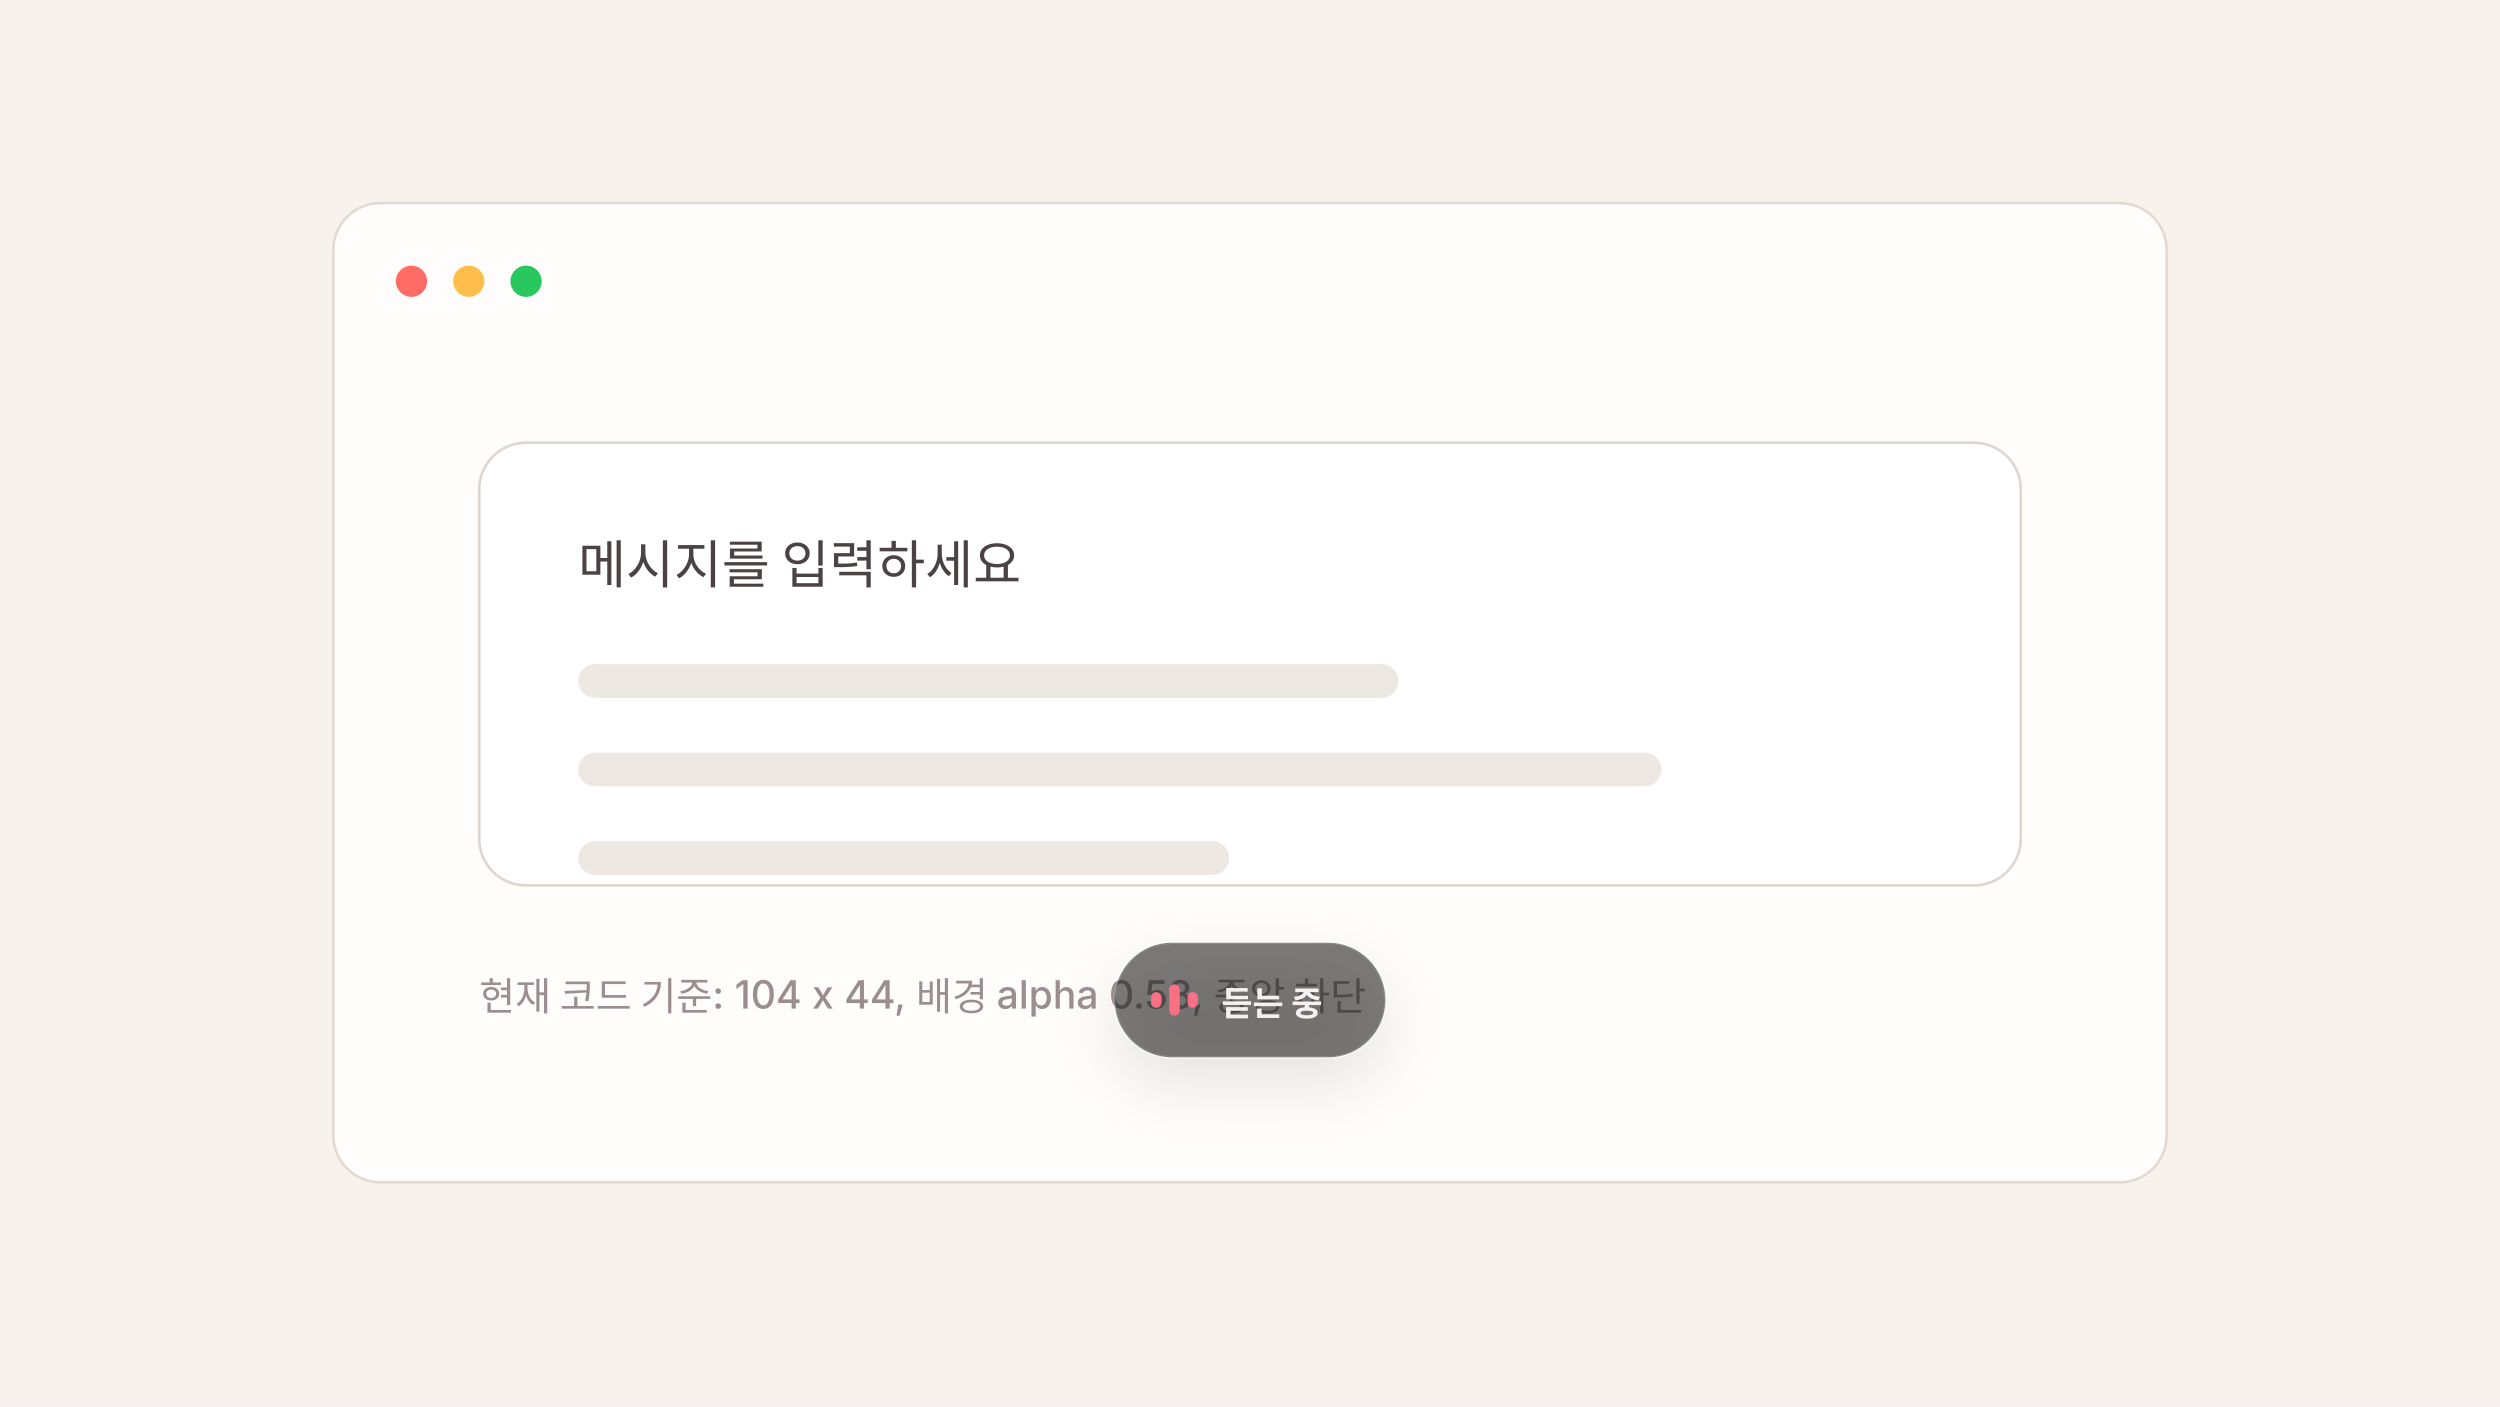
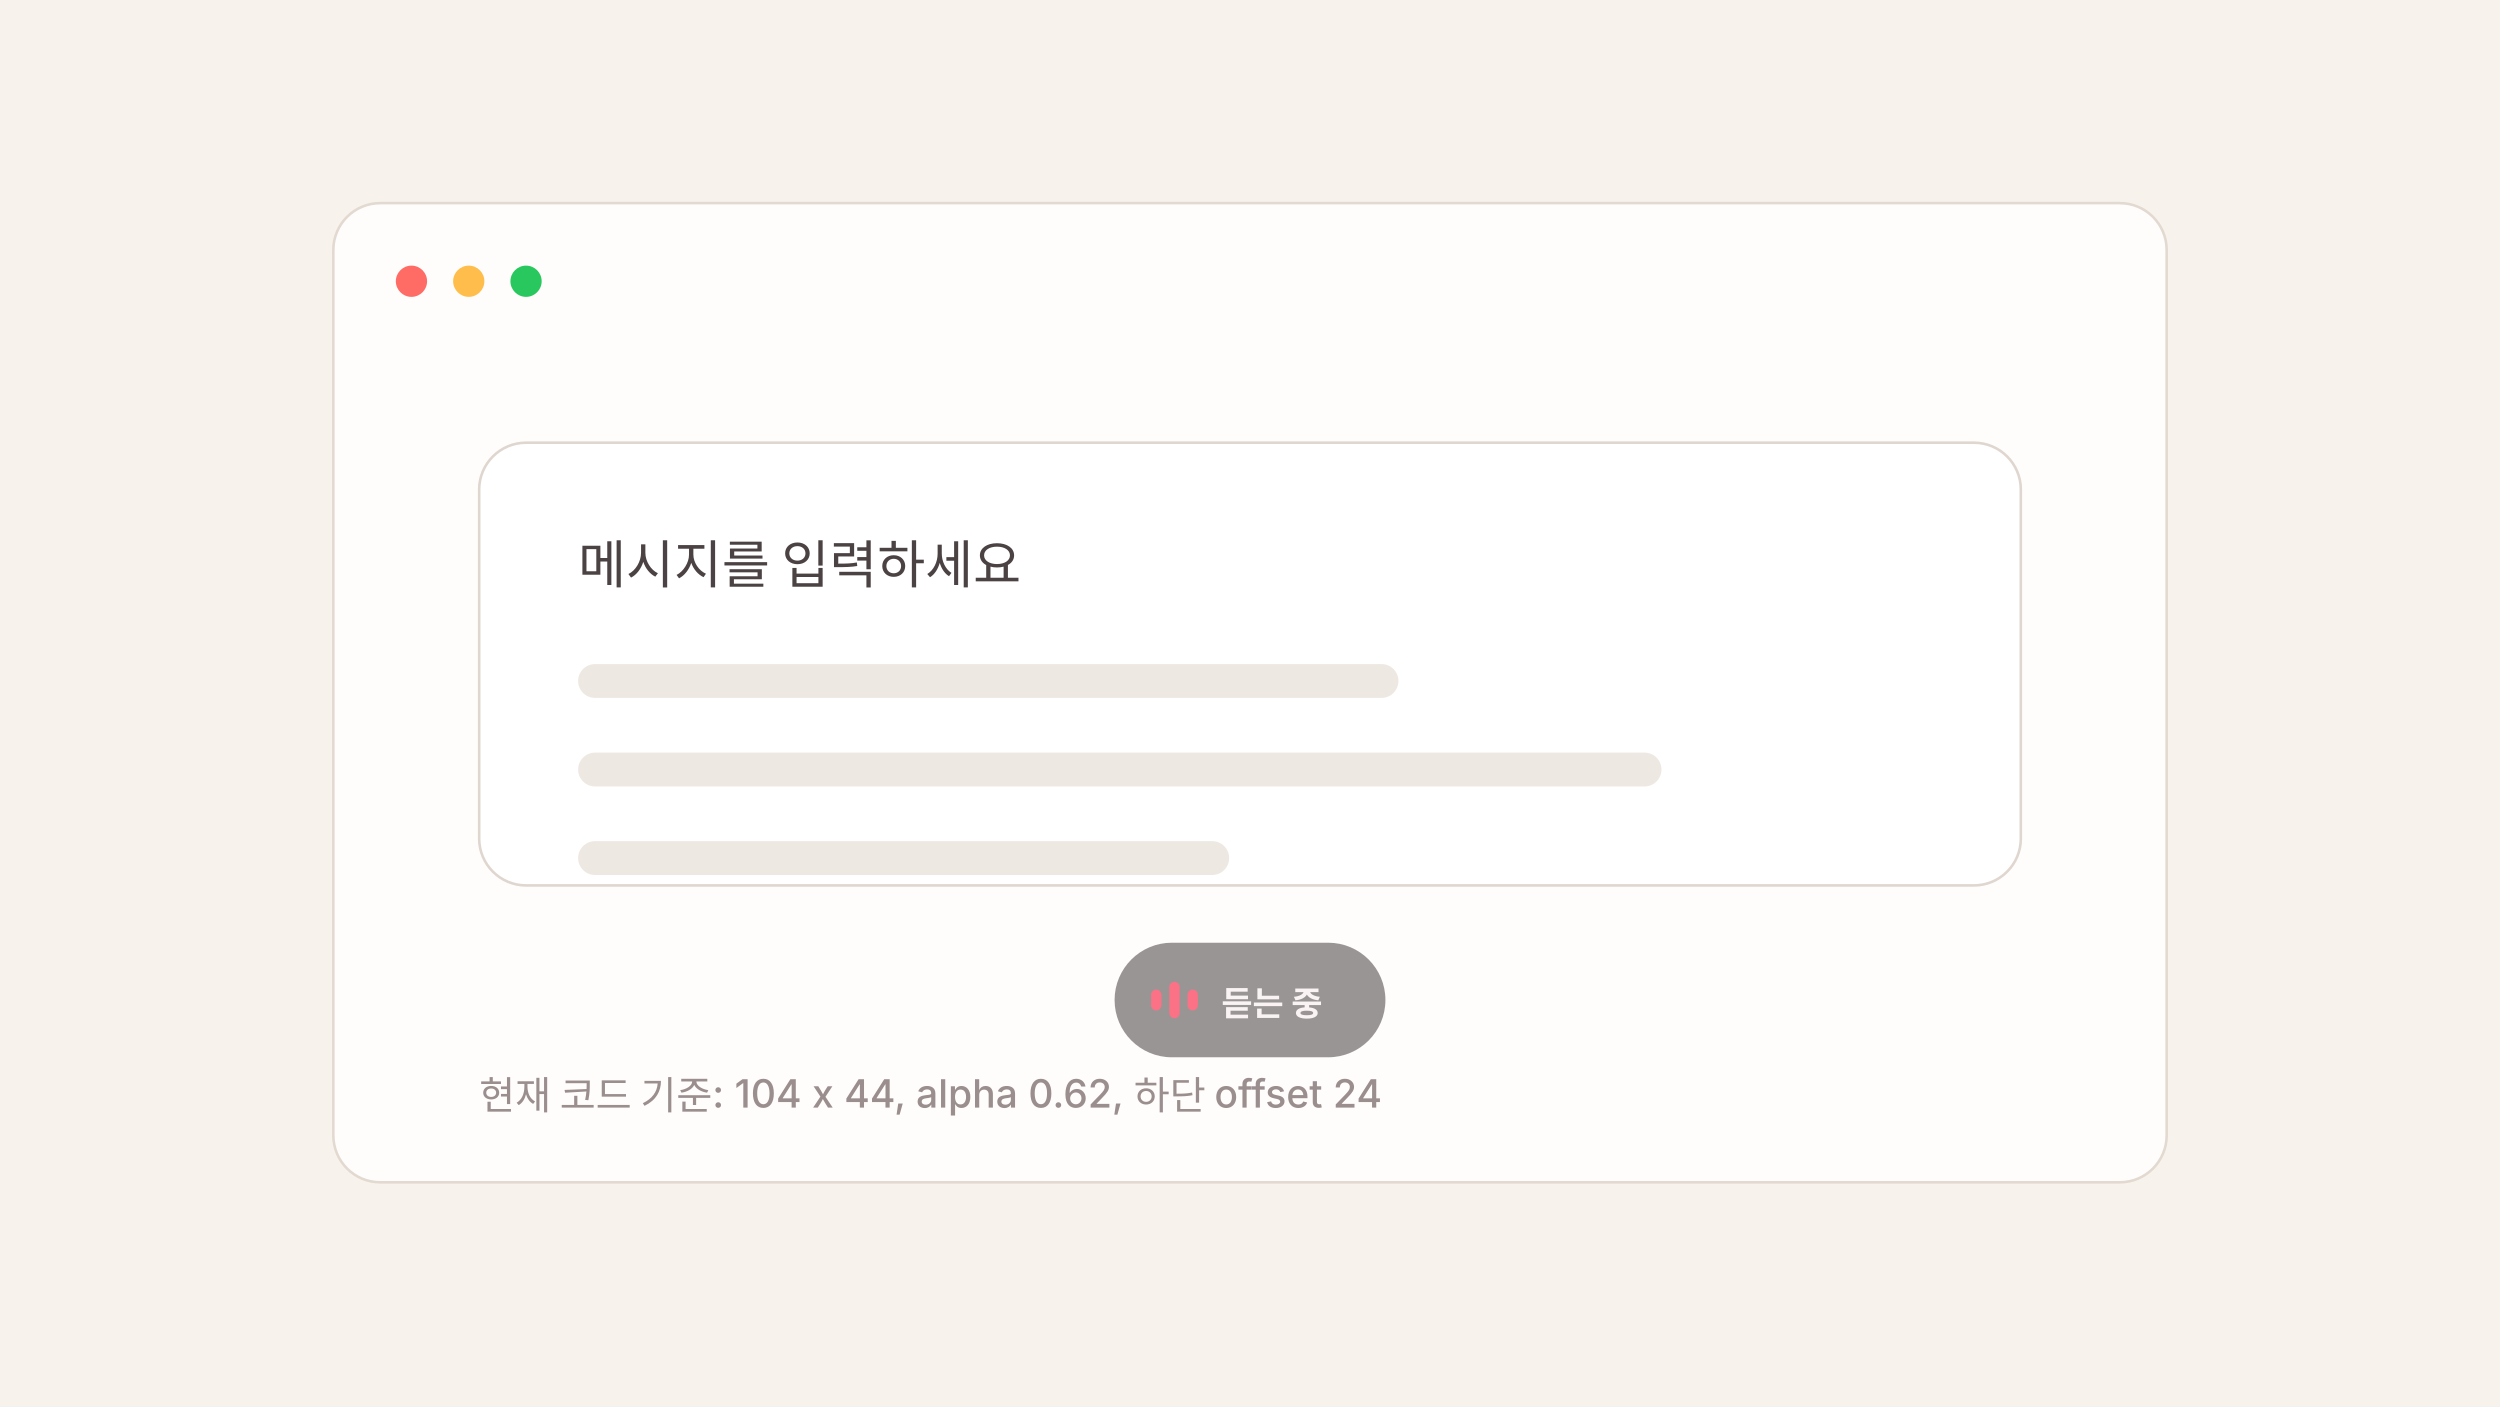
<svg xmlns="http://www.w3.org/2000/svg" width="960" height="540" viewBox="0 0 960 540">
  <defs>
-     <filter id="hudShadow" x="-80%" y="-120%" width="260%" height="340%">
-       <feDropShadow dx="0" dy="10" stdDeviation="12" flood-color="#1d1718" flood-opacity=".16" />
-     </filter>
    <style>
      .ui{font-family:-apple-system,BlinkMacSystemFont,"Pretendard","Segoe UI",sans-serif}
      .body{font:500 20px -apple-system,BlinkMacSystemFont,"Pretendard","Segoe UI",sans-serif;fill:#4b4243}
      .muted{font:500 15px -apple-system,BlinkMacSystemFont,"Pretendard","Segoe UI",sans-serif;fill:#9a8e8e}
      .hud{font:650 13px -apple-system,BlinkMacSystemFont,"Pretendard","Segoe UI",sans-serif;fill:rgba(255,250,248,.94)}
    </style>
  </defs>
  <rect width="960" height="540" fill="#f7f3ec" />
  <rect x="128" y="78" width="704" height="376" rx="18" fill="#fffdfb" stroke="#e2d9d1" />
  <circle cx="158" cy="108" r="6" fill="#ff6b65" />
  <circle cx="180" cy="108" r="6" fill="#ffbe4b" />
  <circle cx="202" cy="108" r="6" fill="#29c85f" />
  <rect x="184" y="170" width="592" height="170" rx="18" fill="#ffffff" stroke="#ded6cf" />
  <text x="222" y="224" class="body">메시지를 입력하세요</text>
  <rect x="222" y="255" width="315" height="13" rx="6.5" fill="#eee8e2" />
  <rect x="222" y="289" width="416" height="13" rx="6.5" fill="#eee8e2" />
  <rect x="222" y="323" width="250" height="13" rx="6.5" fill="#eee8e2" />
-   <text x="184" y="388" class="muted">현재 코드 기준: 104 x 44, 배경 alpha 0.58, 중앙 하단</text>
-   <g transform="translate(428 362)" filter="url(#hudShadow)">
-     <rect width="104" height="44" rx="22" fill="#221f20" fill-opacity=".58" stroke="#ffffff" stroke-opacity=".11" />
-     <rect x="14" y="19" width="4" height="6" rx="2" fill="#ff6f85" opacity=".96" />
-     <rect x="21" y="16" width="4" height="12" rx="2" fill="#ff6f85" opacity=".96" />
-     <rect x="28" y="19" width="4" height="6" rx="2" fill="#ff6f85" opacity=".96" />
+   <text x="184" y="426" class="muted">현재 코드 기준: 104 x 44, alpha 0.62, 하단 offset 24</text>
+   <g transform="translate(428 362)">
+     <rect width="104" height="44" rx="22" fill="#5a5658" fill-opacity=".62" />
+     <rect x="14" y="18" width="4" height="8" rx="2" fill="#ff6f85" opacity=".96" />
+     <rect x="21" y="15" width="4" height="14" rx="2" fill="#ff6f85" opacity=".96" />
+     <rect x="28" y="18" width="4" height="8" rx="2" fill="#ff6f85" opacity=".96" />
    <text x="41" y="28" class="hud">듣는 중</text>
  </g>
</svg>
